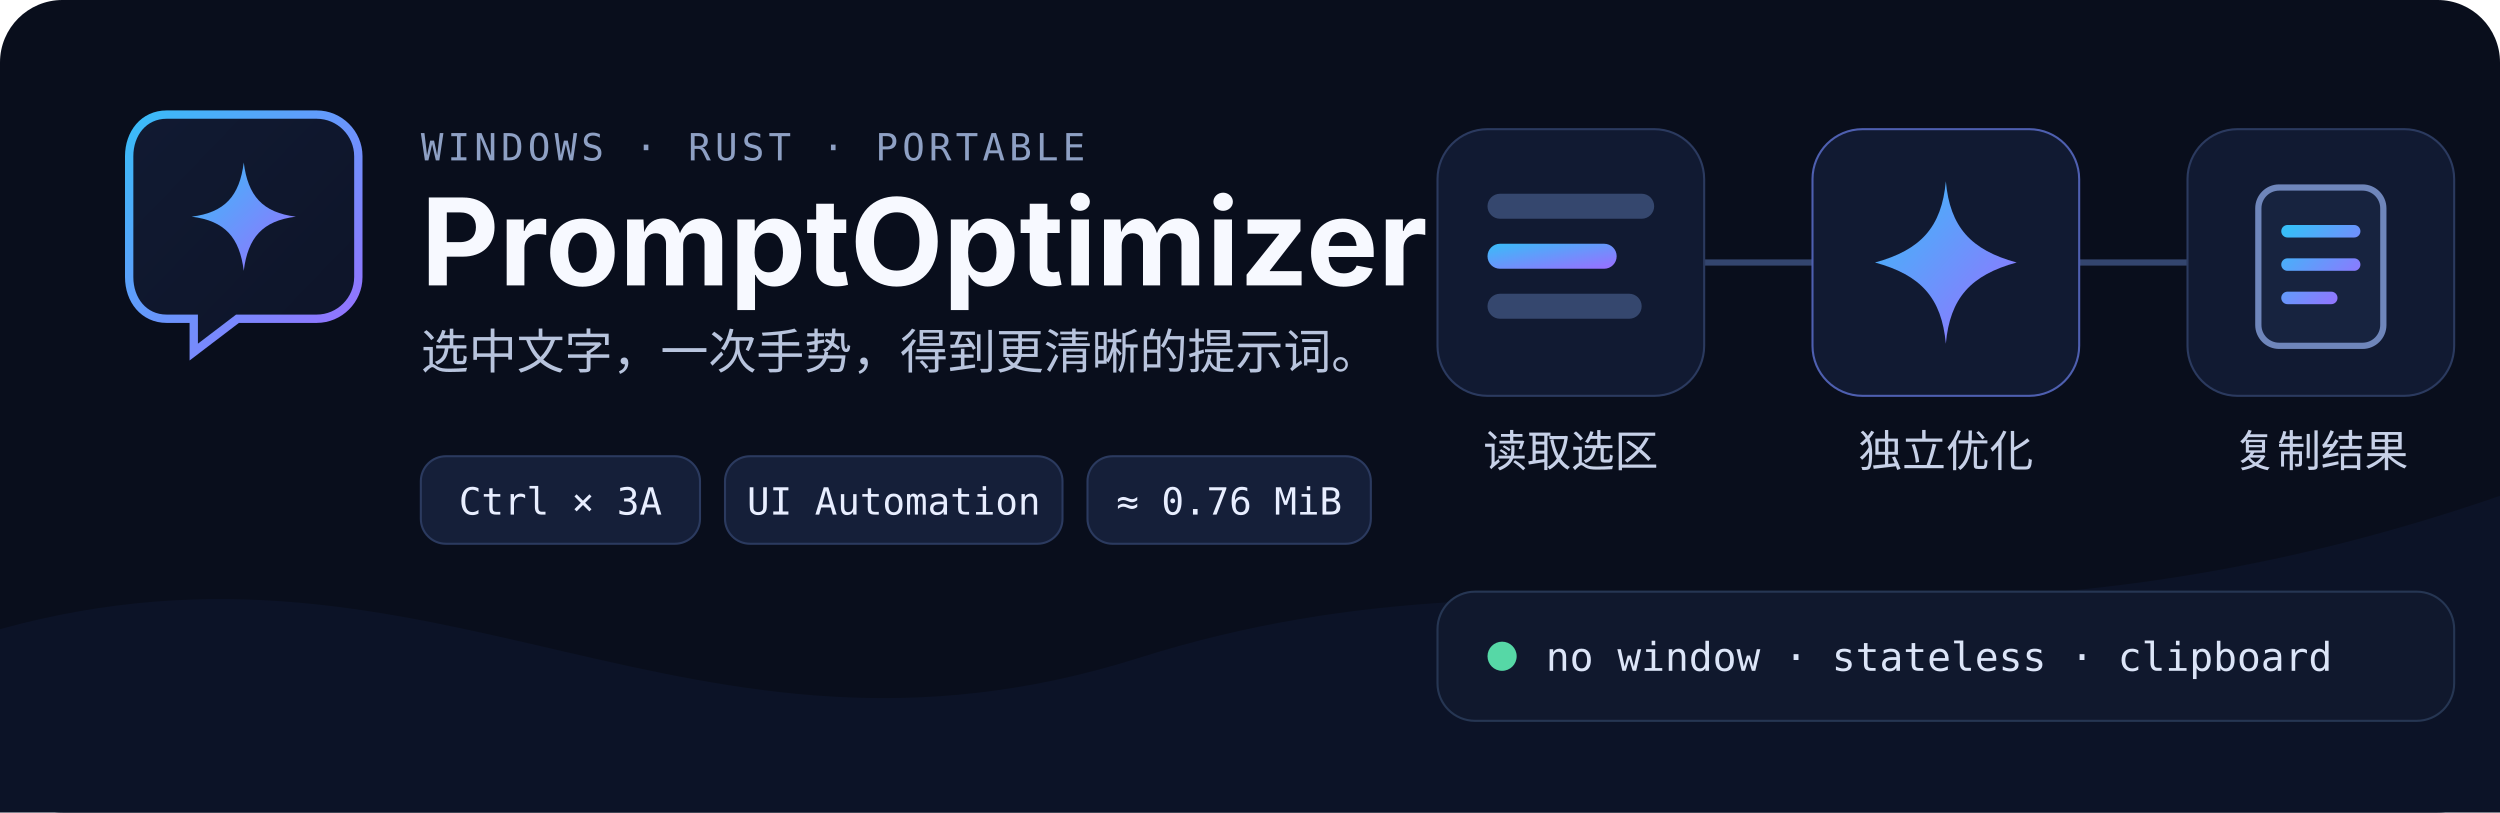
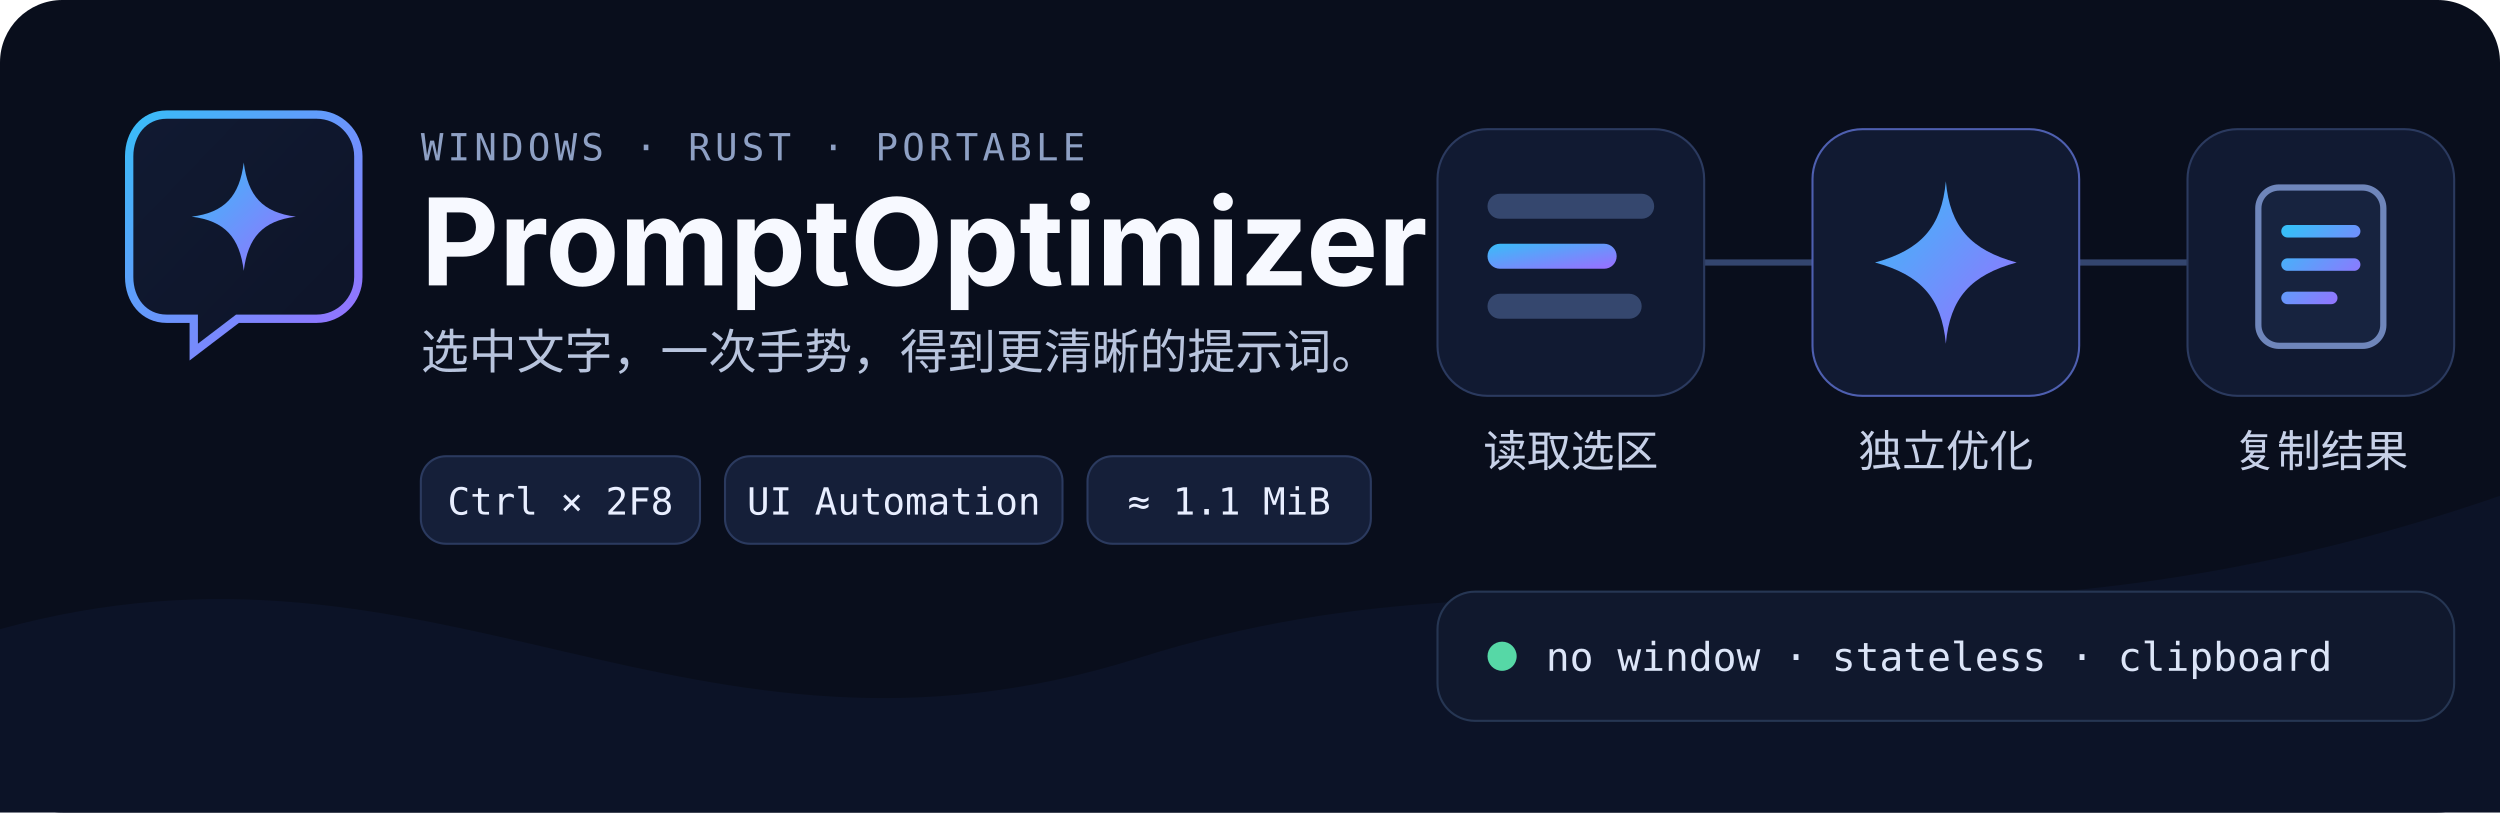
<svg xmlns="http://www.w3.org/2000/svg" width="1200" height="390" viewBox="0 0 1200 390" role="img" aria-labelledby="title desc">
  <defs>
    <linearGradient id="accent" x1="0" y1="0" x2="1" y2="1">
      <stop offset="0" stop-color="#38BDF8" />
      <stop offset="1" stop-color="#9B6DFF" />
    </linearGradient>
    <linearGradient id="panel" x1="0" y1="0" x2="1" y2="1">
      <stop offset="0" stop-color="#111A32" />
      <stop offset="1" stop-color="#0D1428" />
    </linearGradient>
  </defs>
  <rect width="1200" height="390" rx="30" fill="#090E1C" />
  <path d="M0 302 C210 244 330 384 546 316 C760 248 916 336 1200 238 L1200 390 L0 390 Z" fill="#0C1327" />
  <g id="identity" transform="translate(62 55)">
    <g id="mark" transform="translate(0 0)">
      <path d="M18 0 H90 C101 0 110 9 110 20 V78 C110 89 101 98 90 98 H52 L31 114 V98 H18 C7 98 0 89 0 78 V20 C0 9 7 0 18 0 Z" fill="url(#panel)" stroke="url(#accent)" stroke-width="4" />
      <path d="M55 23 C57 39 64 47 80 49 C64 51 57 59 55 75 C53 59 46 51 30 49 C46 47 53 39 55 23 Z" fill="url(#accent)" />
    </g>
    <text x="140" y="22" fill="#8EA0C4" font-family="ui-monospace, SFMono-Regular, Consolas, monospace" font-size="18" letter-spacing="2">WINDOWS · RUST · PORTABLE</text>
    <text x="140" y="82" fill="#F7F9FF" font-family="-apple-system, BlinkMacSystemFont, Segoe UI, PingFang SC, sans-serif" font-size="58" font-weight="720">PromptOptimizer</text>
    <text x="140" y="122" fill="#B8C4DD" font-family="-apple-system, BlinkMacSystemFont, Segoe UI, PingFang SC, sans-serif" font-size="23">选中文字，一次手势，得到更清晰的提示词。</text>
    <g transform="translate(140 164)">
      <rect width="134" height="42" rx="12" fill="#151F39" stroke="#2B3A5F" />
-       <text x="67" y="28" text-anchor="middle" fill="#E8EEFF" font-family="ui-monospace, SFMono-Regular, Consolas, monospace" font-size="18">Ctrl × 3A</text>
+       <text x="67" y="28" text-anchor="middle" fill="#E8EEFF" font-family="ui-monospace, SFMono-Regular, Consolas, monospace" font-size="18">Ctrl × 2F8</text>
      <rect x="146" width="162" height="42" rx="12" fill="#151F39" stroke="#2B3A5F" />
      <text x="227" y="28" text-anchor="middle" fill="#E8EEFF" font-family="ui-monospace, SFMono-Regular, Consolas, monospace" font-size="18">UI Automation</text>
      <rect x="320" width="136" height="42" rx="12" fill="#151F39" stroke="#2B3A5F" />
-       <text x="388" y="28" text-anchor="middle" fill="#E8EEFF" font-family="ui-monospace, SFMono-Regular, Consolas, monospace" font-size="18">≈ 0.76 MiB</text>
+       <text x="388" y="28" text-anchor="middle" fill="#E8EEFF" font-family="ui-monospace, SFMono-Regular, Consolas, monospace" font-size="18">≈ 1.1 MiB</text>
    </g>
  </g>
  <g id="workflow" transform="translate(690 62)">
    <path d="M64 64 H194 M244 64 H374" fill="none" stroke="#33456E" stroke-width="3" stroke-linecap="round" />
    <path d="M187 57 L197 64 L187 71 M367 57 L377 64 L367 71" fill="none" stroke="#5C78B5" stroke-width="3" stroke-linecap="round" stroke-linejoin="round" />
    <g transform="translate(0 0)">
      <rect width="128" height="128" rx="24" fill="#111A32" stroke="#2B3A5F" />
      <rect x="24" y="31" width="80" height="12" rx="6" fill="#35476E" />
      <rect x="24" y="55" width="62" height="12" rx="6" fill="url(#accent)" />
      <rect x="24" y="79" width="74" height="12" rx="6" fill="#35476E" />
      <text x="64" y="162" text-anchor="middle" fill="#C7D1E8" font-family="-apple-system, BlinkMacSystemFont, Segoe UI, PingFang SC, sans-serif" font-size="21">读取选区</text>
    </g>
    <g transform="translate(180 0)">
      <rect width="128" height="128" rx="24" fill="#111A32" stroke="#4E5FB0" />
      <path d="M64 25 C66 47 76 58 98 64 C76 70 66 81 64 103 C62 81 52 70 30 64 C52 58 62 47 64 25 Z" fill="url(#accent)" />
      <text x="64" y="162" text-anchor="middle" fill="#C7D1E8" font-family="-apple-system, BlinkMacSystemFont, Segoe UI, PingFang SC, sans-serif" font-size="21">独立优化</text>
    </g>
    <g transform="translate(360 0)">
      <rect width="128" height="128" rx="24" fill="#111A32" stroke="#2B3A5F" />
      <rect x="34" y="28" width="60" height="76" rx="10" fill="#17233F" stroke="#6F86BB" stroke-width="3" />
      <path d="M48 49 H80 M48 65 H80 M48 81 H69" stroke="url(#accent)" stroke-width="6" stroke-linecap="round" />
      <text x="64" y="162" text-anchor="middle" fill="#C7D1E8" font-family="-apple-system, BlinkMacSystemFont, Segoe UI, PingFang SC, sans-serif" font-size="21">复制结果</text>
    </g>
    <g transform="translate(0 222)">
      <rect width="488" height="62" rx="18" fill="#10182D" stroke="#263653" />
      <circle cx="31" cy="31" r="7" fill="#56D8A6" />
      <text x="52" y="38" fill="#DCE5F8" font-family="ui-monospace, SFMono-Regular, Consolas, monospace" font-size="19">no window · stateless · clipboard</text>
    </g>
  </g>
</svg>
